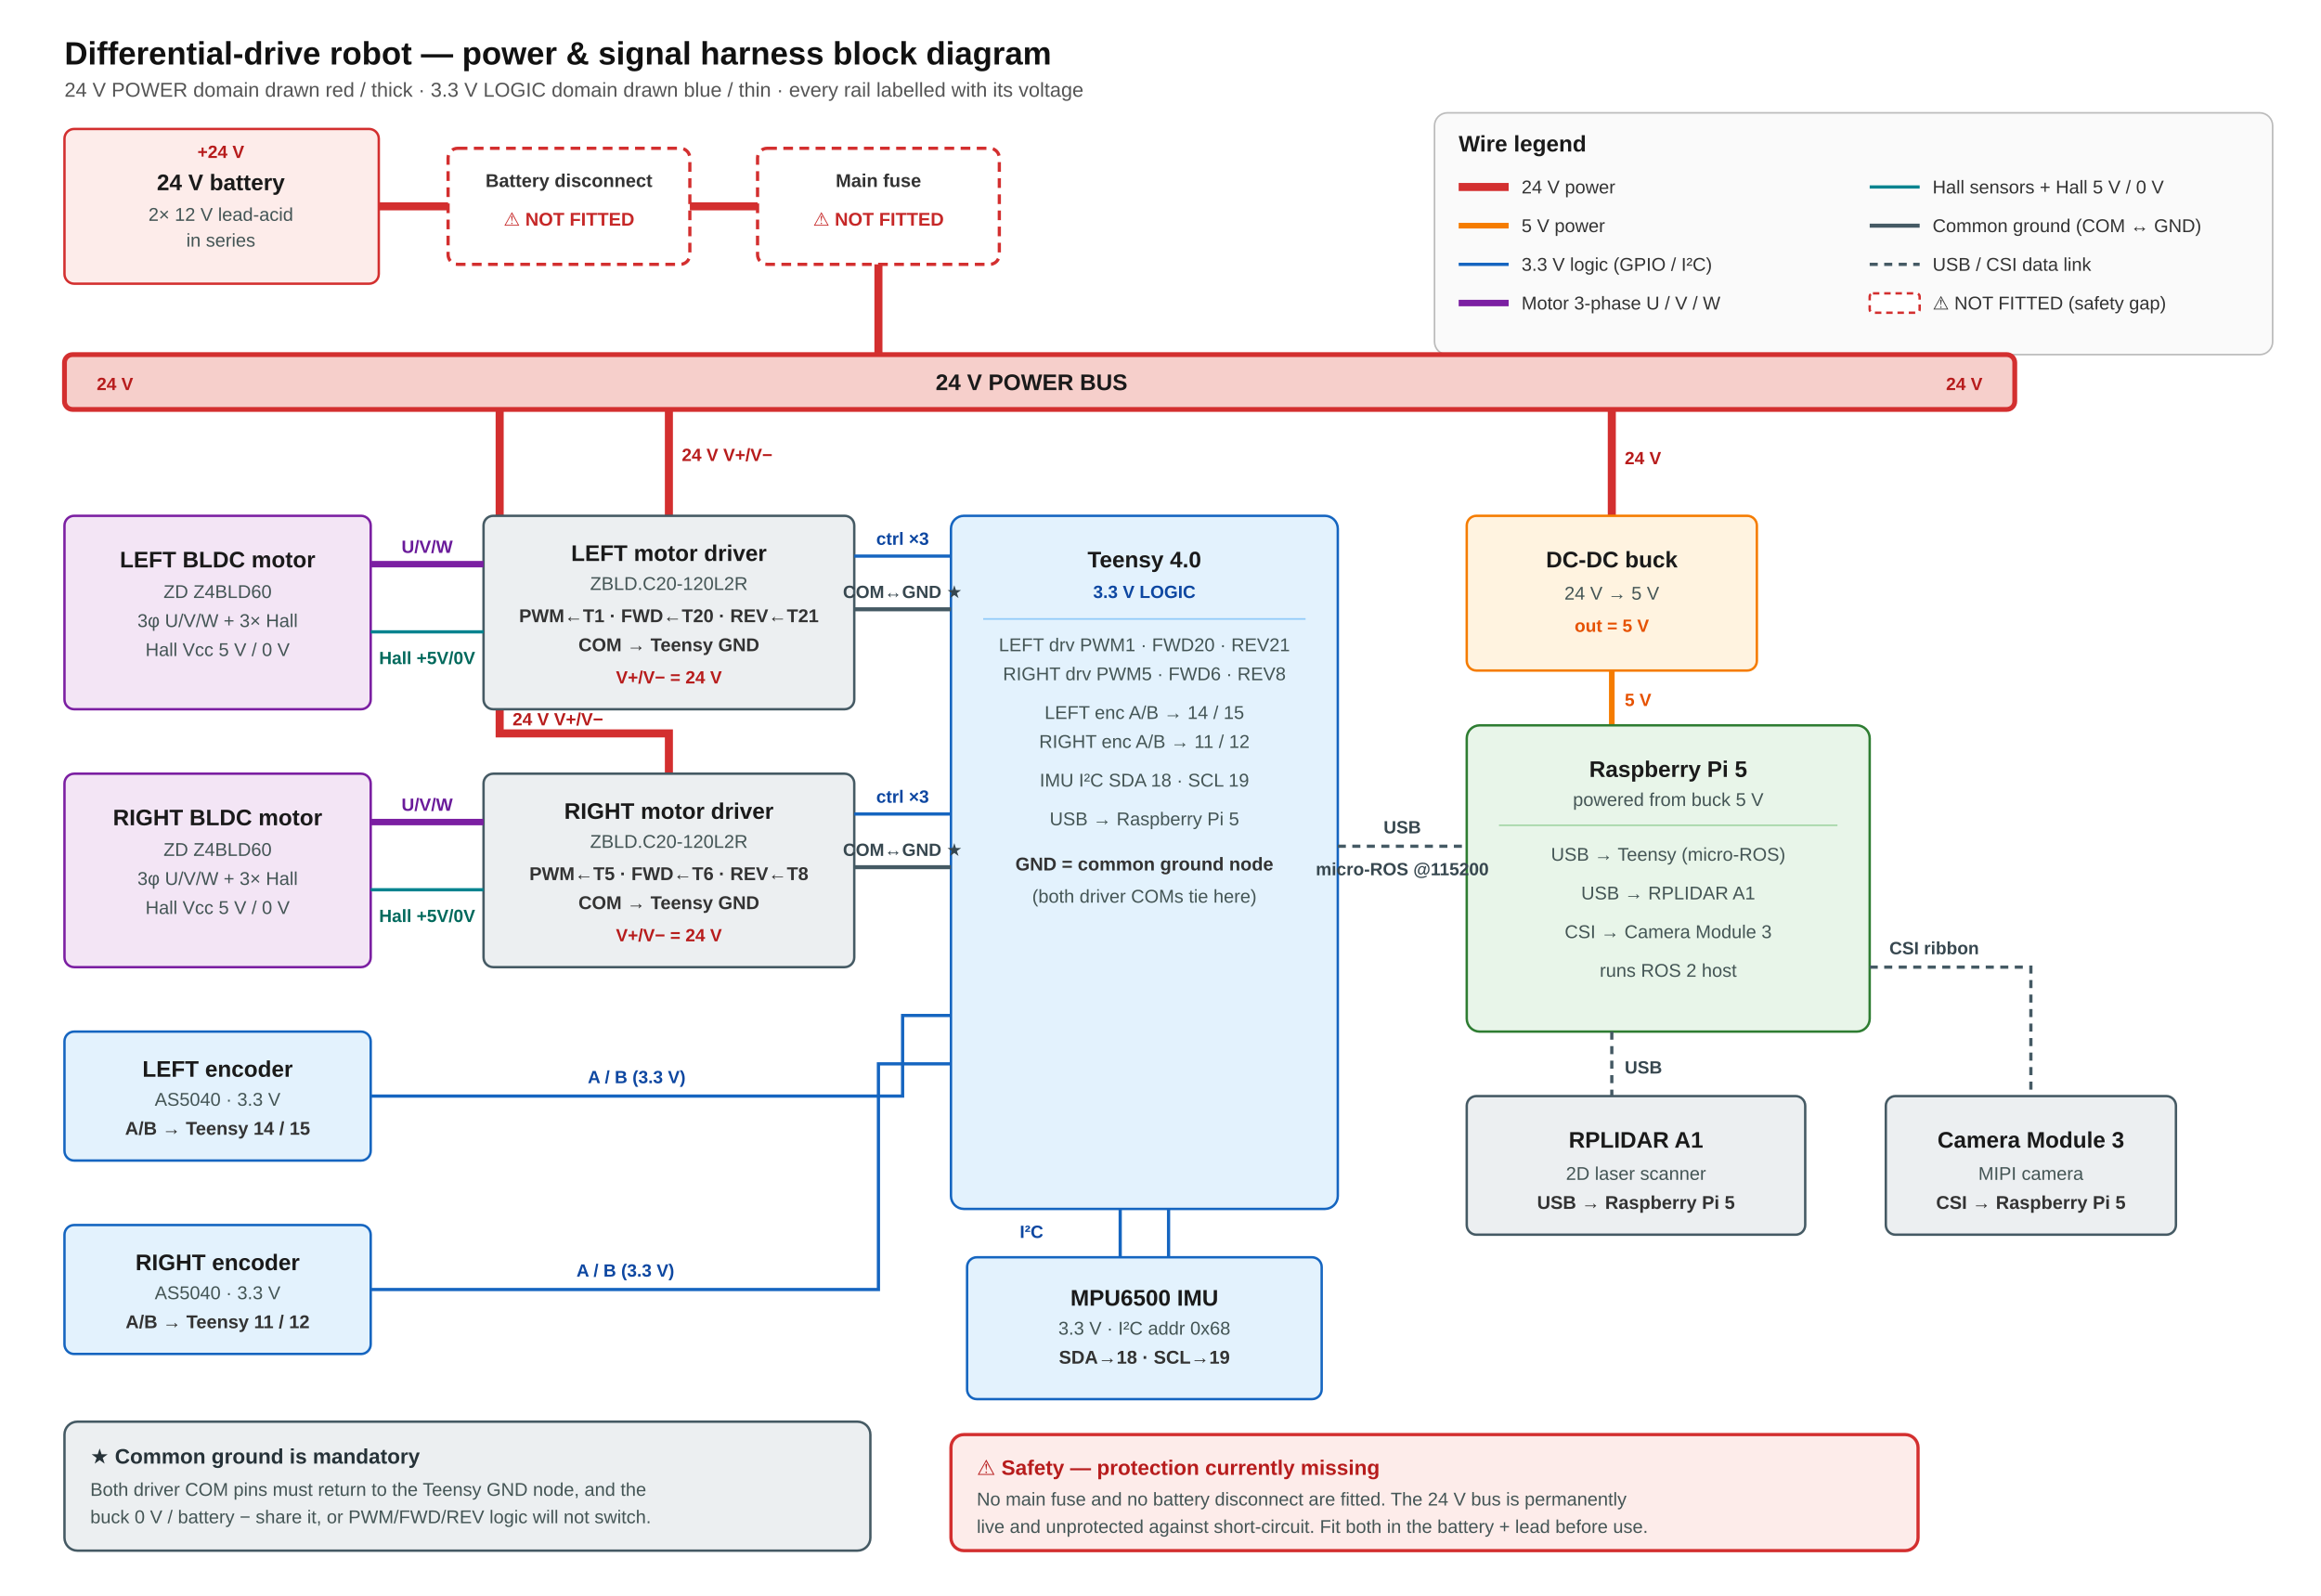
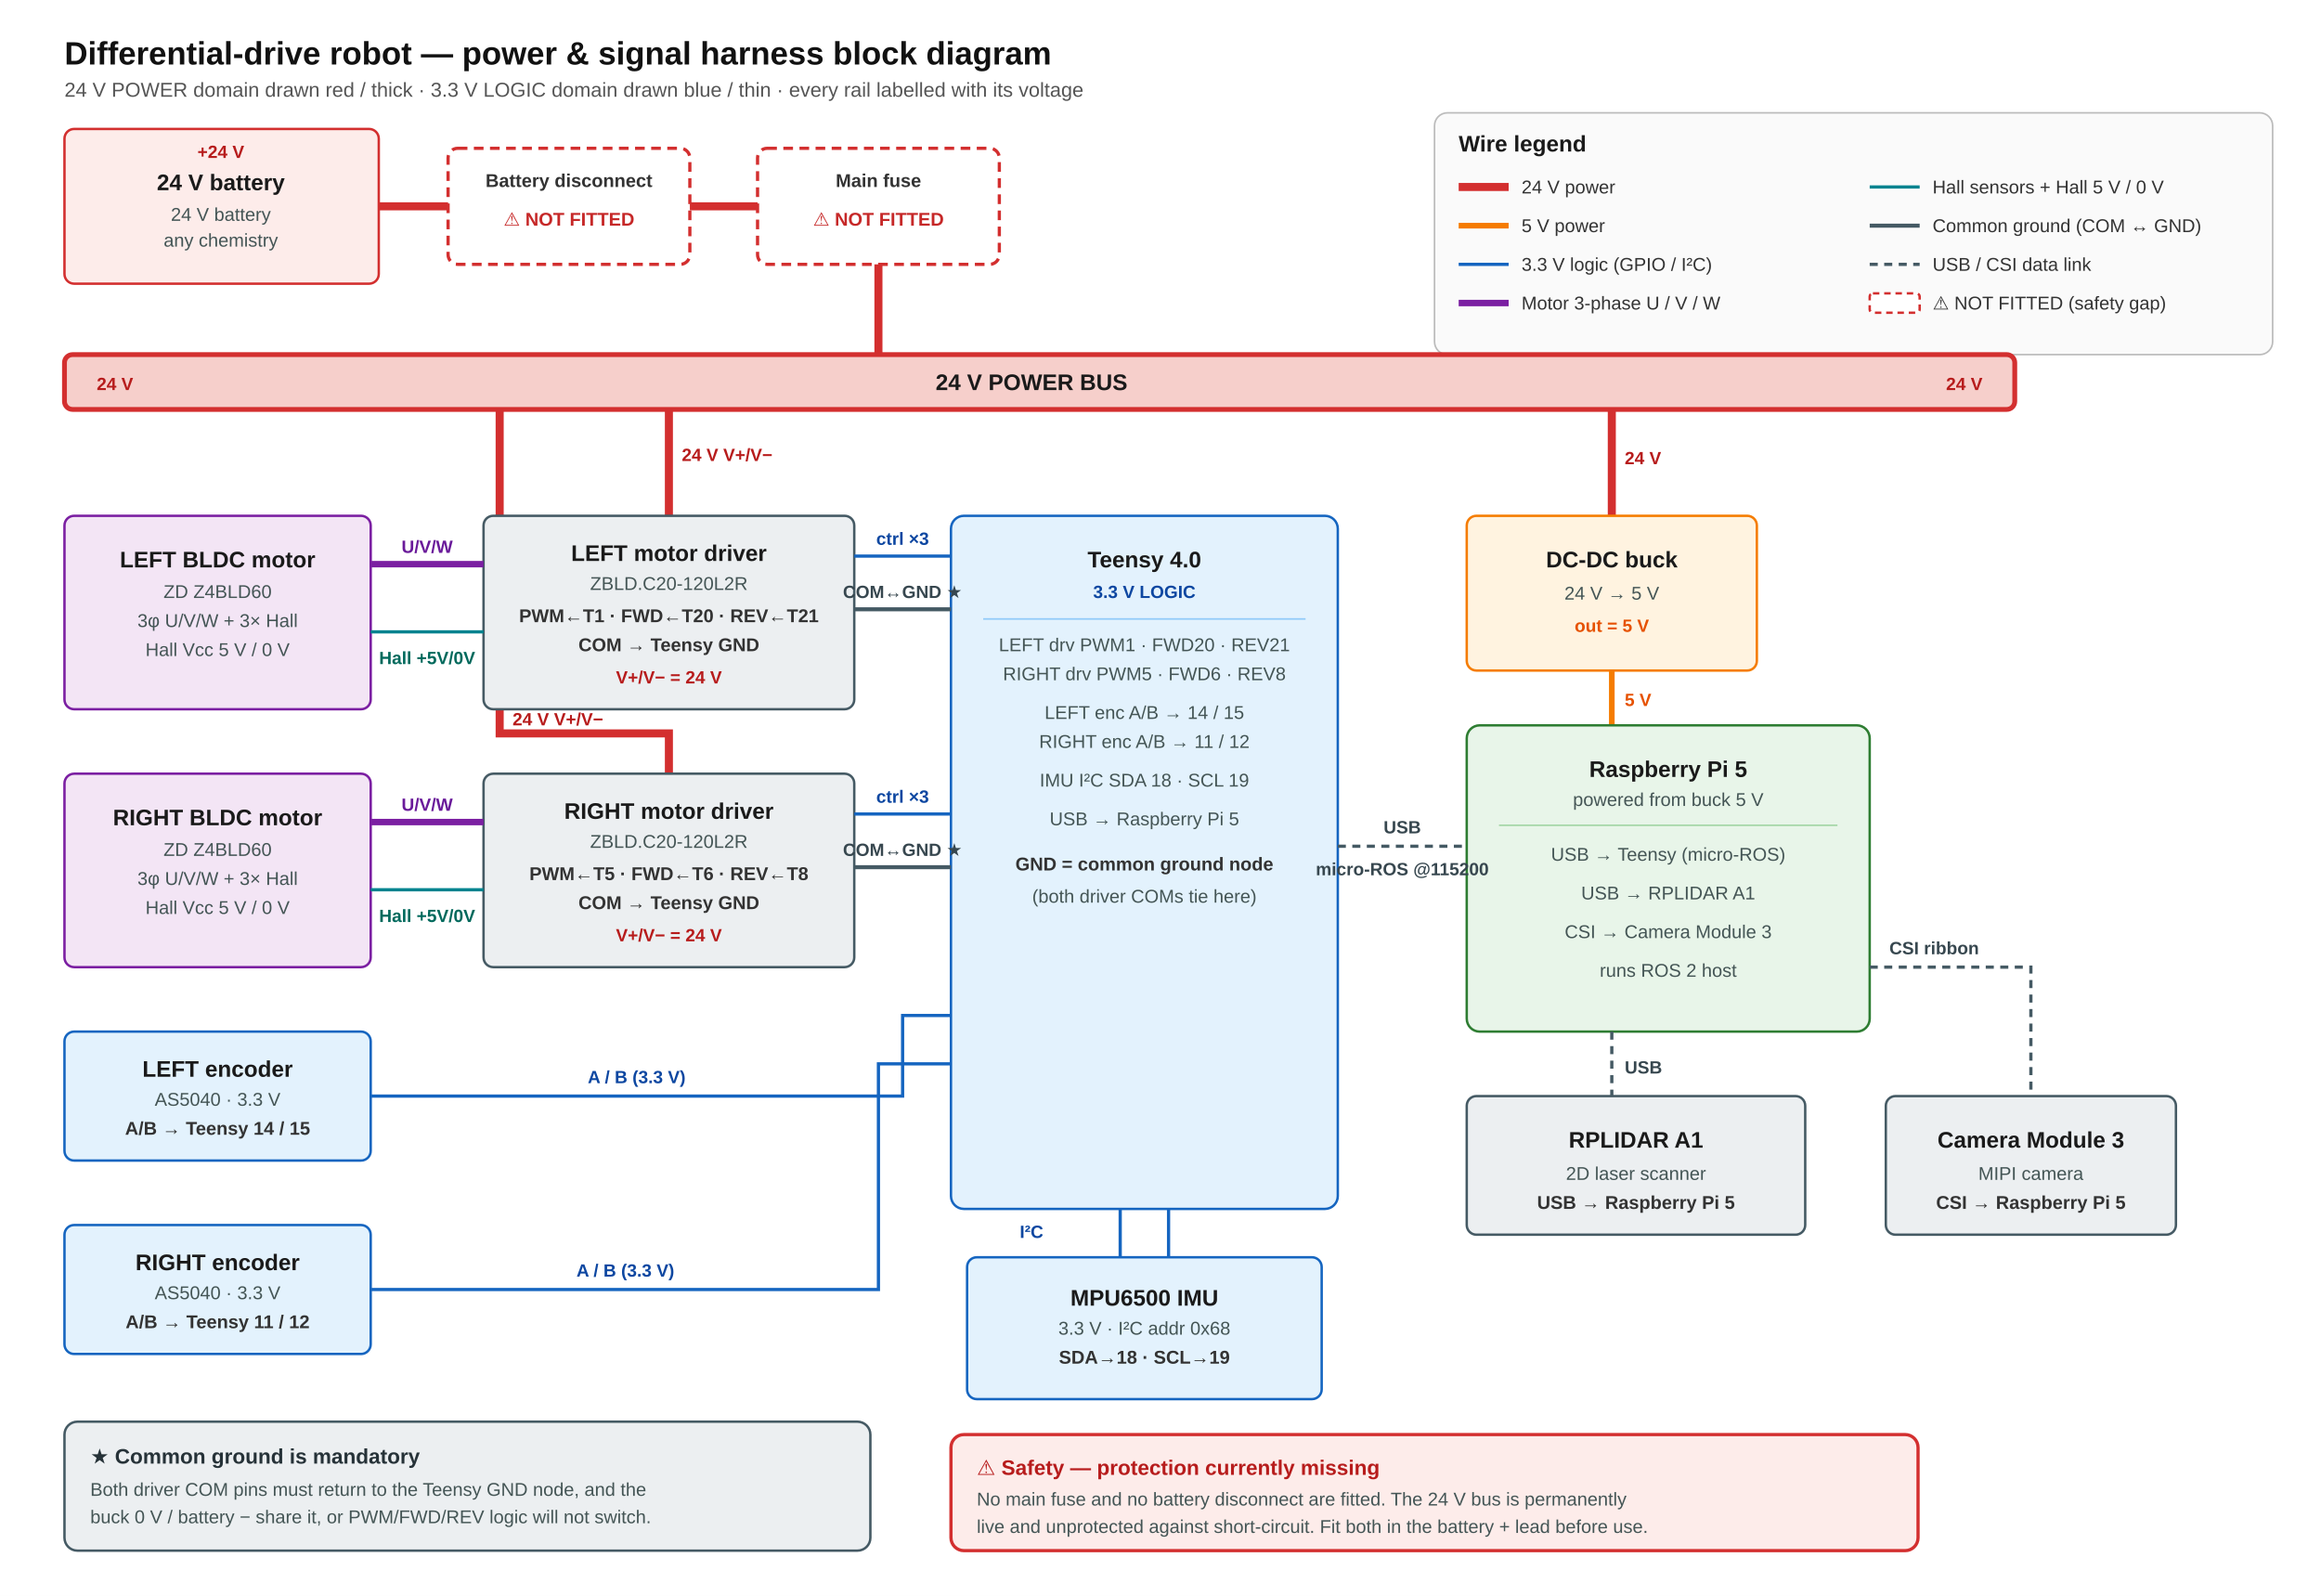
<svg xmlns="http://www.w3.org/2000/svg" width="1440" height="990" viewBox="0 0 1440 990" font-family="'Segoe UI',Arial,sans-serif">
  <rect x="0" y="0" width="1440" height="990" fill="#ffffff" />
  <defs>
    <style>
      .blk{stroke-width:1.5;}
      .title{font-weight:600;font-size:14px;fill:#1a1a1a;}
      .sub{font-weight:400;font-size:11.5px;fill:#455;}
      .subm{font-weight:600;font-size:11.5px;fill:#333;}
      .wl{font-weight:600;font-size:11px;}
      .vtag{font-weight:700;font-size:11px;}
      .nf{font-weight:700;font-size:11.5px;fill:#c62828;}
      .h1{font-weight:700;font-size:20px;fill:#111;}
      .h2{font-weight:400;font-size:12.5px;fill:#555;}
      .lg{font-weight:400;font-size:11.5px;fill:#333;}
    </style>
  </defs>
  <rect x="0" y="0" width="1440" height="990" fill="#ffffff" />
  <text class="h1" x="40" y="40">Differential-drive robot — power &amp; signal harness block diagram</text>
  <text class="h2" x="40" y="60">24 V POWER domain drawn red / thick · 3.3 V LOGIC domain drawn blue / thin · every rail labelled with its voltage</text>
  <rect x="890" y="70" width="520" height="150" rx="8" fill="#fafafa" stroke="#bbb" stroke-width="1" />
  <text class="title" x="905" y="94">Wire legend</text>
  <line x1="905" y1="116" x2="936" y2="116" stroke="#d32f2f" stroke-width="5" />
  <text class="lg" x="944" y="120">24 V power</text>
  <line x1="905" y1="140" x2="936" y2="140" stroke="#f57c00" stroke-width="3.5" />
  <text class="lg" x="944" y="144">5 V power</text>
  <line x1="905" y1="164" x2="936" y2="164" stroke="#1565c0" stroke-width="2" />
  <text class="lg" x="944" y="168">3.3 V logic (GPIO / I²C)</text>
  <line x1="905" y1="188" x2="936" y2="188" stroke="#7b1fa2" stroke-width="4" />
  <text class="lg" x="944" y="192">Motor 3-phase  U / V / W</text>
  <line x1="1160" y1="116" x2="1191" y2="116" stroke="#00838f" stroke-width="2" />
  <text class="lg" x="1199" y="120">Hall sensors + Hall 5 V / 0 V</text>
  <line x1="1160" y1="140" x2="1191" y2="140" stroke="#455a64" stroke-width="2.5" />
  <text class="lg" x="1199" y="144">Common ground  (COM ↔ GND)</text>
  <line x1="1160" y1="164" x2="1191" y2="164" stroke="#455a64" stroke-width="2" stroke-dasharray="5 4" />
  <text class="lg" x="1199" y="168">USB / CSI data link</text>
  <rect x="1160" y="182" width="31" height="12" rx="2" fill="#fff" stroke="#d32f2f" stroke-width="1.5" stroke-dasharray="4 3" />
  <text class="lg" x="1199" y="192">⚠ NOT FITTED (safety gap)</text>
  <rect x="40" y="80" width="195" height="96" rx="6" class="blk" fill="#fdecea" stroke="#d32f2f" />
  <text class="title" x="137" y="118" text-anchor="middle">24 V battery</text>
-   <text class="sub" x="137" y="137" text-anchor="middle">2× 12 V lead-acid</text>
-   <text class="sub" x="137" y="153" text-anchor="middle">in series</text>
+   <text class="sub" x="137" y="137" text-anchor="middle">24 V battery</text>
+   <text class="sub" x="137" y="153" text-anchor="middle">any chemistry</text>
  <text class="vtag" x="137" y="98" text-anchor="middle" fill="#b71c1c">+24 V</text>
  <rect x="278" y="92" width="150" height="72" rx="6" fill="#fff" stroke="#d32f2f" stroke-width="2" stroke-dasharray="6 4" />
  <text class="subm" x="353" y="116" text-anchor="middle">Battery disconnect</text>
  <text class="nf" x="353" y="140" text-anchor="middle">⚠ NOT FITTED</text>
  <rect x="470" y="92" width="150" height="72" rx="6" fill="#fff" stroke="#d32f2f" stroke-width="2" stroke-dasharray="6 4" />
  <text class="subm" x="545" y="116" text-anchor="middle">Main fuse</text>
  <text class="nf" x="545" y="140" text-anchor="middle">⚠ NOT FITTED</text>
  <line x1="235" y1="128" x2="278" y2="128" stroke="#d32f2f" stroke-width="5" />
  <line x1="428" y1="128" x2="470" y2="128" stroke="#d32f2f" stroke-width="5" />
  <line x1="545" y1="164" x2="545" y2="220" stroke="#d32f2f" stroke-width="5" />
  <rect x="40" y="220" width="1210" height="34" rx="5" fill="#f6cfcb" stroke="#d32f2f" stroke-width="3" />
  <text class="title" x="640" y="242" text-anchor="middle" fill="#8e1c14">24 V POWER BUS</text>
  <text class="vtag" x="60" y="242" fill="#b71c1c">24 V</text>
  <text class="vtag" x="1230" y="242" text-anchor="end" fill="#b71c1c">24 V</text>
  <line x1="415" y1="254" x2="415" y2="320" stroke="#d32f2f" stroke-width="5" />
  <text class="vtag" x="423" y="286" fill="#b71c1c">24 V  V+/V−</text>
  <polyline points="310,254 310,455 415,455 415,480" fill="none" stroke="#d32f2f" stroke-width="5" />
  <text class="vtag" x="318" y="450" fill="#b71c1c">24 V  V+/V−</text>
  <line x1="1000" y1="254" x2="1000" y2="320" stroke="#d32f2f" stroke-width="5" />
  <text class="vtag" x="1008" y="288" fill="#b71c1c">24 V</text>
  <rect x="40" y="320" width="190" height="120" rx="6" class="blk" fill="#f3e5f5" stroke="#7b1fa2" />
  <text class="title" x="135" y="352" text-anchor="middle">LEFT BLDC motor</text>
  <text class="sub" x="135" y="371" text-anchor="middle">ZD Z4BLD60</text>
  <text class="sub" x="135" y="389" text-anchor="middle">3φ U/V/W + 3× Hall</text>
  <text class="sub" x="135" y="407" text-anchor="middle">Hall Vcc 5 V / 0 V</text>
  <rect x="40" y="480" width="190" height="120" rx="6" class="blk" fill="#f3e5f5" stroke="#7b1fa2" />
  <text class="title" x="135" y="512" text-anchor="middle">RIGHT BLDC motor</text>
  <text class="sub" x="135" y="531" text-anchor="middle">ZD Z4BLD60</text>
  <text class="sub" x="135" y="549" text-anchor="middle">3φ U/V/W + 3× Hall</text>
  <text class="sub" x="135" y="567" text-anchor="middle">Hall Vcc 5 V / 0 V</text>
  <rect x="300" y="320" width="230" height="120" rx="6" class="blk" fill="#eceff1" stroke="#455a64" />
  <text class="title" x="415" y="348" text-anchor="middle">LEFT motor driver</text>
  <text class="sub" x="415" y="366" text-anchor="middle">ZBLD.C20-120L2R</text>
  <text class="subm" x="415" y="386" text-anchor="middle">PWM←T1 · FWD←T20 · REV←T21</text>
  <text class="subm" x="415" y="404" text-anchor="middle">COM → Teensy GND</text>
  <text class="vtag" x="415" y="424" text-anchor="middle" fill="#b71c1c">V+/V− = 24 V</text>
  <rect x="300" y="480" width="230" height="120" rx="6" class="blk" fill="#eceff1" stroke="#455a64" />
  <text class="title" x="415" y="508" text-anchor="middle">RIGHT motor driver</text>
  <text class="sub" x="415" y="526" text-anchor="middle">ZBLD.C20-120L2R</text>
  <text class="subm" x="415" y="546" text-anchor="middle">PWM←T5 · FWD←T6 · REV←T8</text>
  <text class="subm" x="415" y="564" text-anchor="middle">COM → Teensy GND</text>
  <text class="vtag" x="415" y="584" text-anchor="middle" fill="#b71c1c">V+/V− = 24 V</text>
  <line x1="300" y1="350" x2="230" y2="350" stroke="#7b1fa2" stroke-width="4" />
  <text class="wl" x="265" y="343" text-anchor="middle" fill="#6a1b9a">U/V/W</text>
  <line x1="300" y1="392" x2="230" y2="392" stroke="#00838f" stroke-width="2" />
  <text class="wl" x="265" y="412" text-anchor="middle" fill="#00695c">Hall +5V/0V</text>
  <line x1="300" y1="510" x2="230" y2="510" stroke="#7b1fa2" stroke-width="4" />
  <text class="wl" x="265" y="503" text-anchor="middle" fill="#6a1b9a">U/V/W</text>
  <line x1="300" y1="552" x2="230" y2="552" stroke="#00838f" stroke-width="2" />
  <text class="wl" x="265" y="572" text-anchor="middle" fill="#00695c">Hall +5V/0V</text>
  <rect x="590" y="320" width="240" height="430" rx="8" class="blk" fill="#e3f2fd" stroke="#1565c0" />
  <text class="title" x="710" y="352" text-anchor="middle">Teensy 4.0</text>
  <text class="vtag" x="710" y="371" text-anchor="middle" fill="#0d47a1">3.3 V LOGIC</text>
  <line x1="610" y1="384" x2="810" y2="384" stroke="#90caf9" stroke-width="1" />
  <text class="sub" x="710" y="404" text-anchor="middle">LEFT drv  PWM1 · FWD20 · REV21</text>
  <text class="sub" x="710" y="422" text-anchor="middle">RIGHT drv PWM5 · FWD6 · REV8</text>
  <text class="sub" x="710" y="446" text-anchor="middle">LEFT enc  A/B → 14 / 15</text>
  <text class="sub" x="710" y="464" text-anchor="middle">RIGHT enc A/B → 11 / 12</text>
  <text class="sub" x="710" y="488" text-anchor="middle">IMU I²C  SDA 18 · SCL 19</text>
  <text class="sub" x="710" y="512" text-anchor="middle">USB → Raspberry Pi 5</text>
  <text class="subm" x="710" y="540" text-anchor="middle">GND = common ground node</text>
  <text class="sub" x="710" y="560" text-anchor="middle">(both driver COMs tie here)</text>
  <line x1="530" y1="345" x2="590" y2="345" stroke="#1565c0" stroke-width="2" />
  <text class="wl" x="560" y="338" text-anchor="middle" fill="#0d47a1">ctrl ×3</text>
  <line x1="530" y1="378" x2="590" y2="378" stroke="#455a64" stroke-width="2.5" />
  <text class="wl" x="560" y="371" text-anchor="middle" fill="#37474f">COM↔GND ★</text>
  <line x1="530" y1="505" x2="590" y2="505" stroke="#1565c0" stroke-width="2" />
  <text class="wl" x="560" y="498" text-anchor="middle" fill="#0d47a1">ctrl ×3</text>
  <line x1="530" y1="538" x2="590" y2="538" stroke="#455a64" stroke-width="2.5" />
  <text class="wl" x="560" y="531" text-anchor="middle" fill="#37474f">COM↔GND ★</text>
  <rect x="40" y="640" width="190" height="80" rx="6" class="blk" fill="#e3f2fd" stroke="#1565c0" />
  <text class="title" x="135" y="668" text-anchor="middle">LEFT encoder</text>
  <text class="sub" x="135" y="686" text-anchor="middle">AS5040 · 3.3 V</text>
  <text class="subm" x="135" y="704" text-anchor="middle">A/B → Teensy 14 / 15</text>
  <rect x="40" y="760" width="190" height="80" rx="6" class="blk" fill="#e3f2fd" stroke="#1565c0" />
  <text class="title" x="135" y="788" text-anchor="middle">RIGHT encoder</text>
  <text class="sub" x="135" y="806" text-anchor="middle">AS5040 · 3.3 V</text>
  <text class="subm" x="135" y="824" text-anchor="middle">A/B → Teensy 11 / 12</text>
  <polyline points="230,680 560,680 560,630 590,630" fill="none" stroke="#1565c0" stroke-width="2" />
  <text class="wl" x="395" y="672" text-anchor="middle" fill="#0d47a1">A / B (3.3 V)</text>
  <polyline points="230,800 545,800 545,660 590,660" fill="none" stroke="#1565c0" stroke-width="2" />
  <text class="wl" x="388" y="792" text-anchor="middle" fill="#0d47a1">A / B (3.3 V)</text>
  <rect x="600" y="780" width="220" height="88" rx="6" class="blk" fill="#e3f2fd" stroke="#1565c0" />
  <text class="title" x="710" y="810" text-anchor="middle">MPU6500 IMU</text>
  <text class="sub" x="710" y="828" text-anchor="middle">3.3 V · I²C addr 0x68</text>
  <text class="subm" x="710" y="846" text-anchor="middle">SDA→18 · SCL→19</text>
  <line x1="695" y1="780" x2="695" y2="750" stroke="#1565c0" stroke-width="2" />
  <line x1="725" y1="780" x2="725" y2="750" stroke="#1565c0" stroke-width="2" />
  <text class="wl" x="640" y="768" text-anchor="middle" fill="#0d47a1">I²C</text>
  <rect x="910" y="320" width="180" height="96" rx="6" class="blk" fill="#fff3e0" stroke="#f57c00" />
  <text class="title" x="1000" y="352" text-anchor="middle">DC-DC buck</text>
  <text class="sub" x="1000" y="372" text-anchor="middle">24 V → 5 V</text>
  <text class="vtag" x="1000" y="392" text-anchor="middle" fill="#e65100">out = 5 V</text>
  <line x1="1000" y1="416" x2="1000" y2="450" stroke="#f57c00" stroke-width="3.5" />
  <text class="vtag" x="1008" y="438" fill="#e65100">5 V</text>
  <rect x="910" y="450" width="250" height="190" rx="8" class="blk" fill="#e8f5e9" stroke="#2e7d32" />
  <text class="title" x="1035" y="482" text-anchor="middle">Raspberry Pi 5</text>
  <text class="sub" x="1035" y="500" text-anchor="middle">powered from buck 5 V</text>
  <line x1="930" y1="512" x2="1140" y2="512" stroke="#a5d6a7" stroke-width="1" />
  <text class="sub" x="1035" y="534" text-anchor="middle">USB → Teensy (micro-ROS)</text>
  <text class="sub" x="1035" y="558" text-anchor="middle">USB → RPLIDAR A1</text>
  <text class="sub" x="1035" y="582" text-anchor="middle">CSI → Camera Module 3</text>
  <text class="sub" x="1035" y="606" text-anchor="middle">runs ROS 2 host</text>
  <line x1="830" y1="525" x2="910" y2="525" stroke="#455a64" stroke-width="2" stroke-dasharray="5 4" />
  <text class="wl" x="870" y="517" text-anchor="middle" fill="#37474f">USB</text>
  <text class="wl" x="870" y="543" text-anchor="middle" fill="#37474f">micro-ROS @115200</text>
  <rect x="910" y="680" width="210" height="86" rx="6" class="blk" fill="#eceff1" stroke="#455a64" />
  <text class="title" x="1015" y="712" text-anchor="middle">RPLIDAR A1</text>
  <text class="sub" x="1015" y="732" text-anchor="middle">2D laser scanner</text>
  <text class="subm" x="1015" y="750" text-anchor="middle">USB → Raspberry Pi 5</text>
  <line x1="1000" y1="640" x2="1000" y2="680" stroke="#455a64" stroke-width="2" stroke-dasharray="5 4" />
  <text class="wl" x="1008" y="666" fill="#37474f">USB</text>
  <rect x="1170" y="680" width="180" height="86" rx="6" class="blk" fill="#eceff1" stroke="#455a64" />
  <text class="title" x="1260" y="712" text-anchor="middle">Camera Module 3</text>
  <text class="sub" x="1260" y="732" text-anchor="middle">MIPI camera</text>
  <text class="subm" x="1260" y="750" text-anchor="middle">CSI → Raspberry Pi 5</text>
  <polyline points="1160,600 1260,600 1260,680" fill="none" stroke="#455a64" stroke-width="2" stroke-dasharray="5 4" />
  <text class="wl" x="1200" y="592" text-anchor="middle" fill="#37474f">CSI ribbon</text>
  <rect x="590" y="890" width="600" height="72" rx="8" fill="#fdecea" stroke="#d32f2f" stroke-width="2" />
  <text x="606" y="915" font-weight="700" font-size="13px" fill="#b71c1c">⚠ Safety — protection currently missing</text>
  <text class="sub" x="606" y="934" fill="#7f1d15">No main fuse and no battery disconnect are fitted. The 24 V bus is permanently</text>
  <text class="sub" x="606" y="951" fill="#7f1d15">live and unprotected against short-circuit. Fit both in the battery + lead before use.</text>
  <rect x="40" y="882" width="500" height="80" rx="8" fill="#eceff1" stroke="#455a64" stroke-width="1.5" />
  <text x="56" y="908" font-weight="700" font-size="13px" fill="#263238">★ Common ground is mandatory</text>
  <text class="sub" x="56" y="928" fill="#37474f">Both driver COM pins must return to the Teensy GND node, and the</text>
  <text class="sub" x="56" y="945" fill="#37474f">buck 0 V / battery − share it, or PWM/FWD/REV logic will not switch.</text>
</svg>
